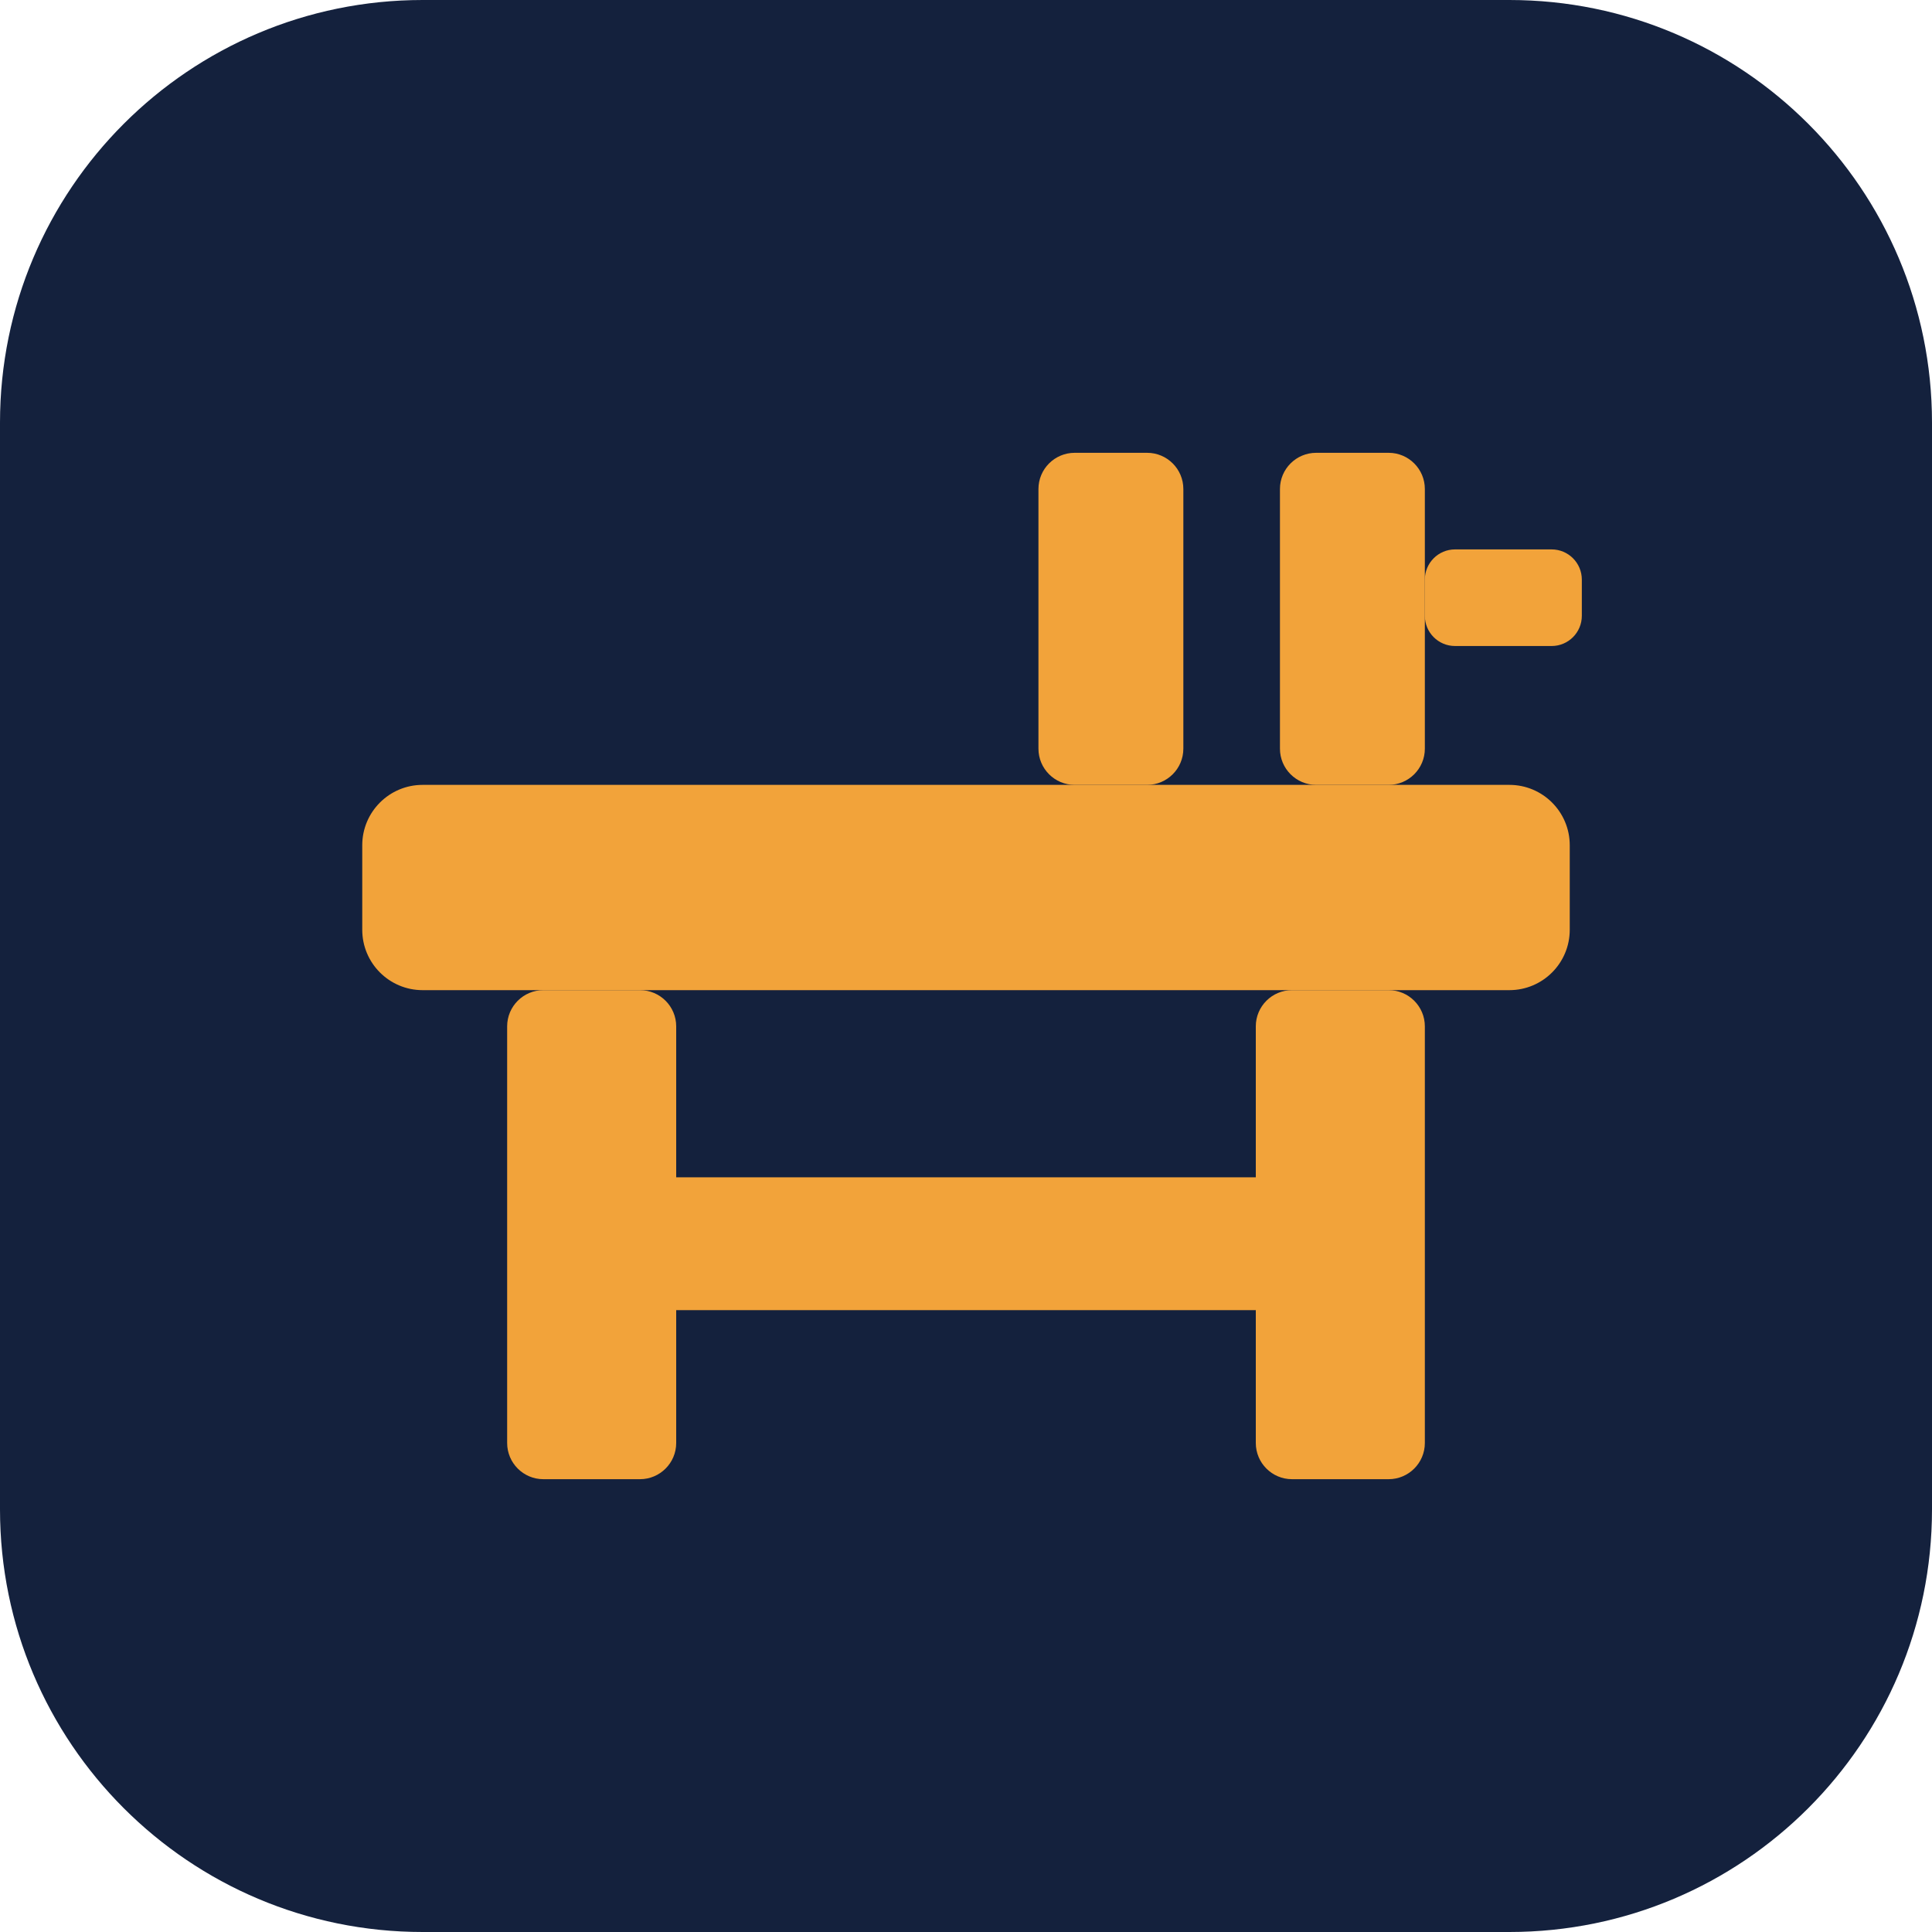
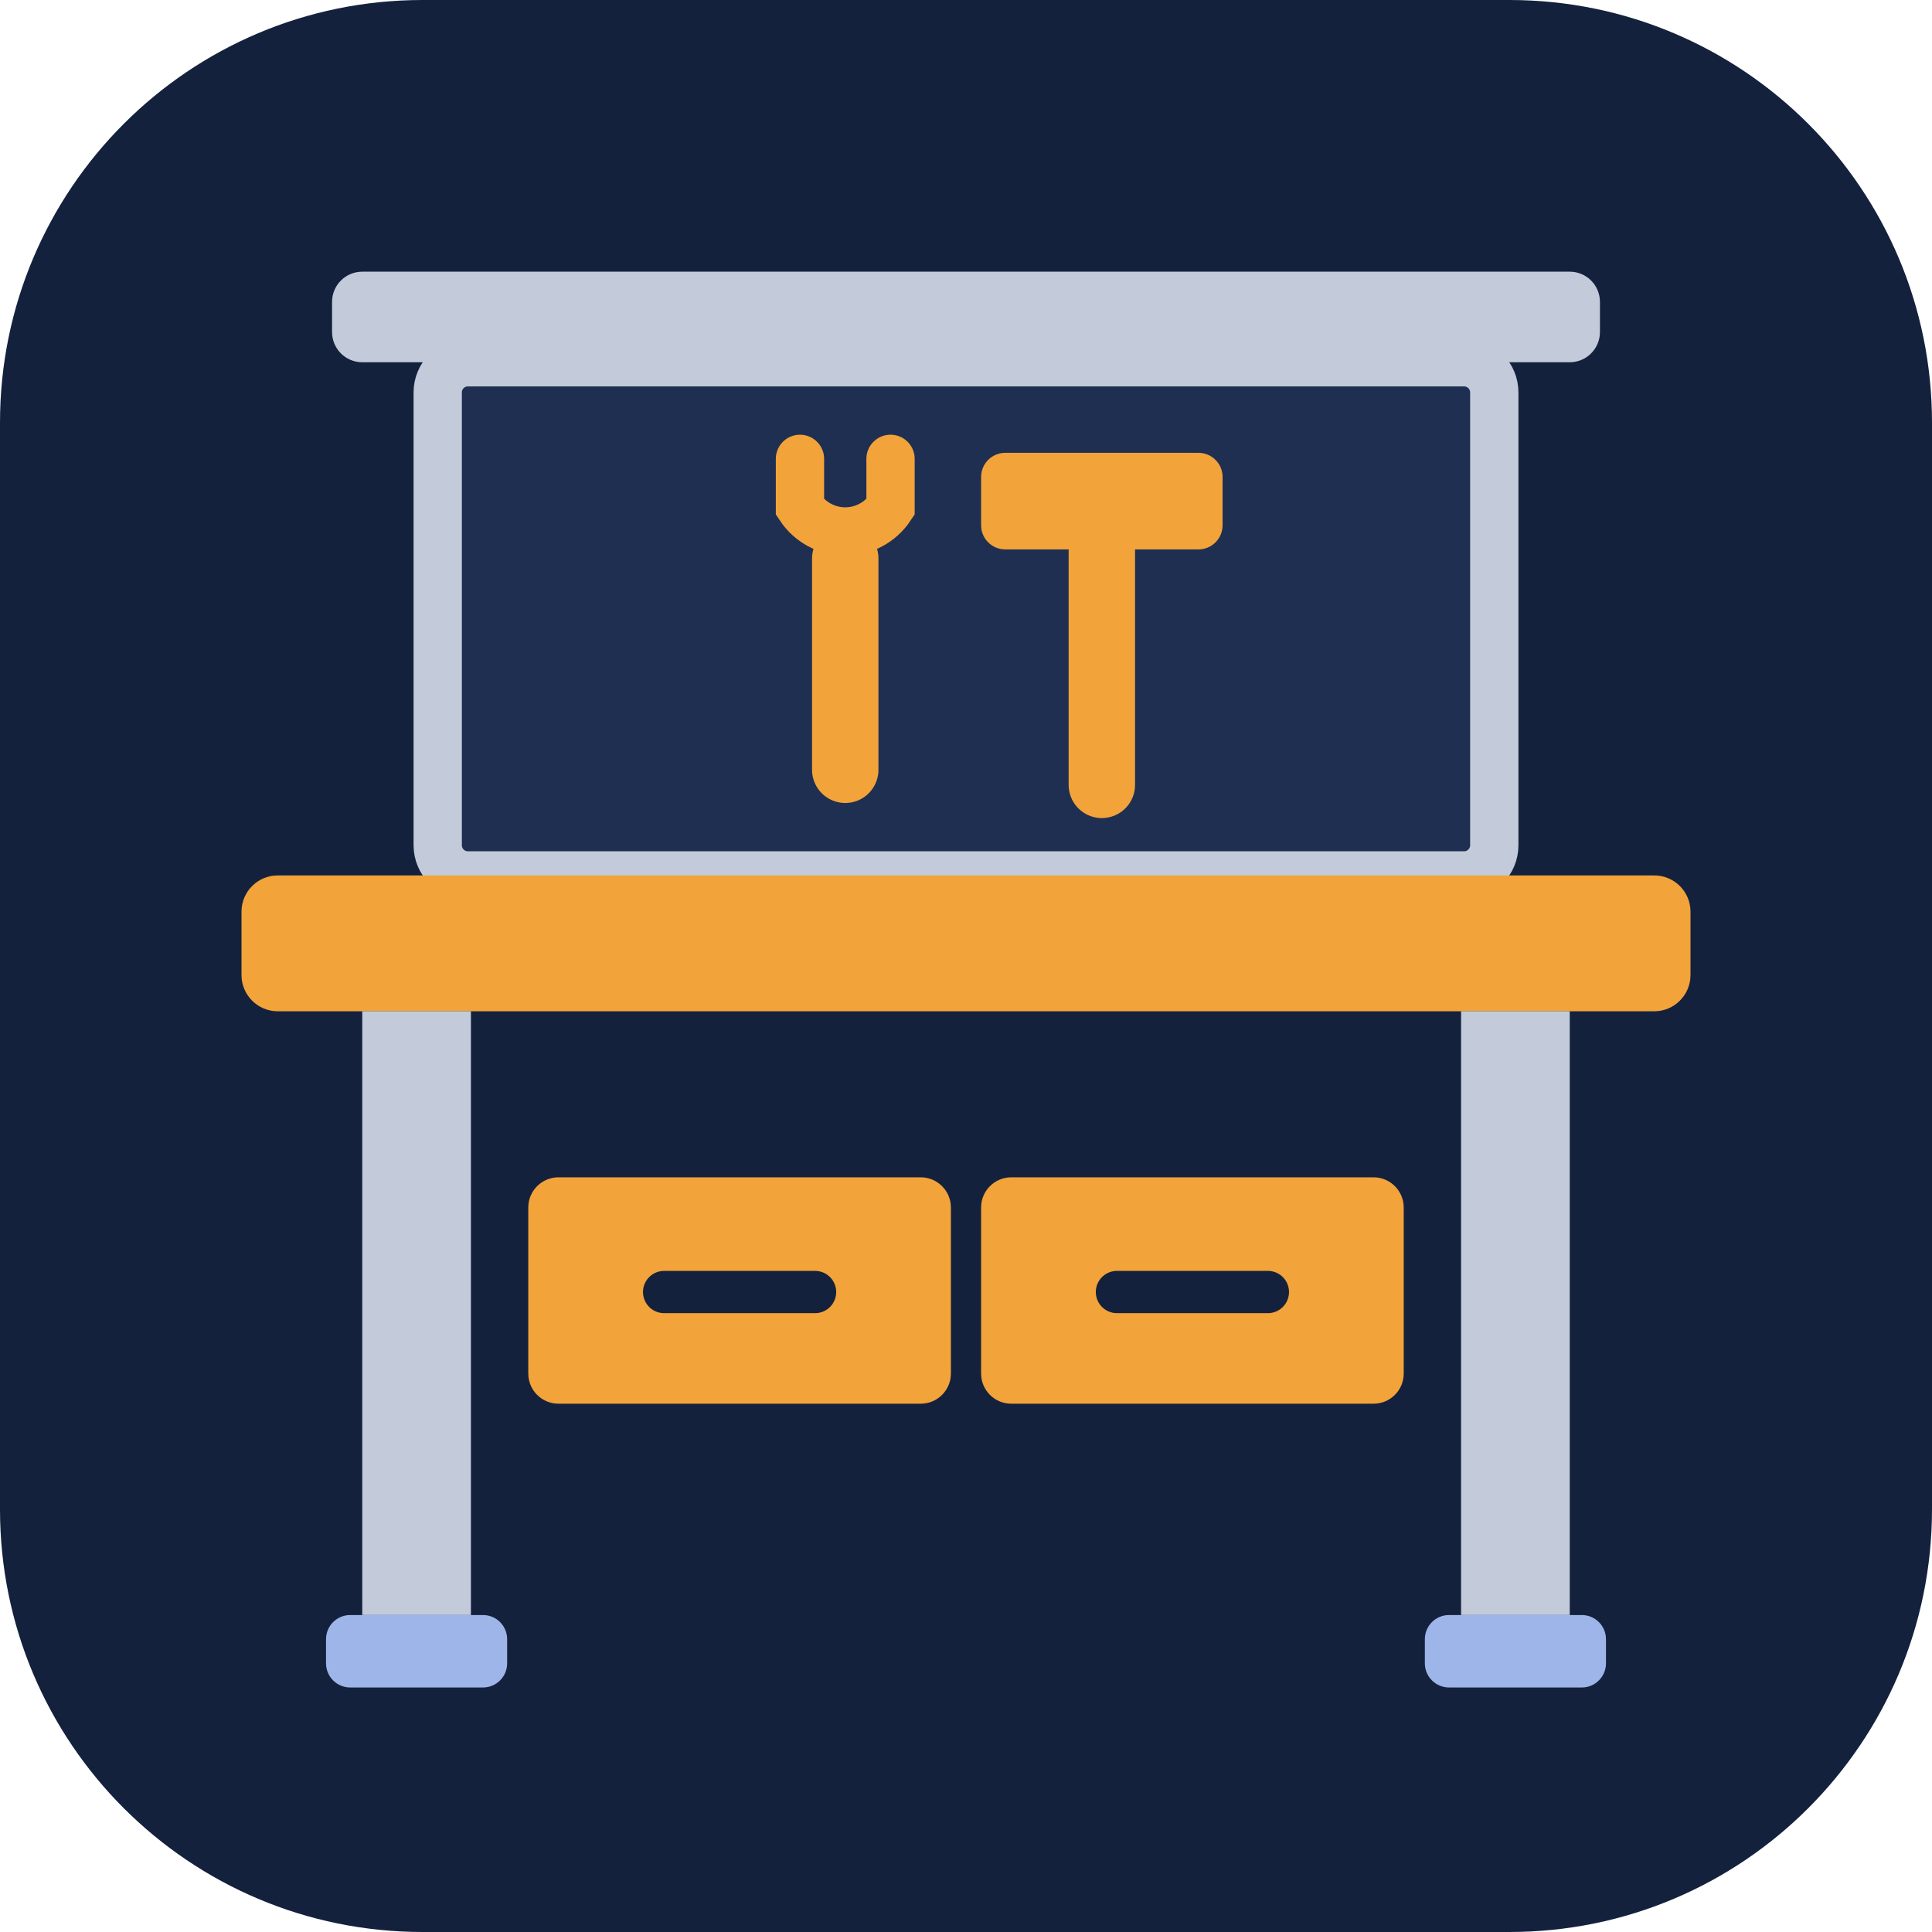
- <svg xmlns="http://www.w3.org/2000/svg" viewBox="0 0 32 32">
-   <rect width="32" height="32" rx="7" fill="#14213d" />
-   <g fill="#f2a33a" transform="translate(4 3.5)">
-     <rect x="2" y="9.5" width="20" height="3.4" rx="1" />
-     <rect x="4.4" y="12.9" width="2.8" height="8.1" rx="0.6" />
-     <rect x="16.8" y="12.9" width="2.8" height="8.1" rx="0.6" />
-     <rect x="7.2" y="16" width="9.6" height="2.2" />
-     <rect x="13.2" y="4" width="2.4" height="5.5" rx="0.6" />
-     <rect x="17.2" y="4" width="2.4" height="5.5" rx="0.6" />
-     <rect x="19.6" y="5.6" width="2.6" height="1.6" rx="0.5" />
-   </g>
+ <svg xmlns="http://www.w3.org/2000/svg" viewBox="0 0 64 64">
+   <rect width="64" height="64" rx="14" fill="#14213d" />
+   <rect x="11" y="9" width="42" height="3" rx="1" fill="#c3cbda" />
+   <rect x="14.5" y="12" width="35" height="17" rx="1" fill="#1e2f52" stroke="#c3cbda" stroke-width="1.6" />
+   <path d="M26.5 15.2v1.6a1.8 1.8 0 0 0 3 0v-1.6" fill="none" stroke="#f2a33a" stroke-width="1.6" stroke-linecap="round" />
+   <line x1="28" y1="18.5" x2="28" y2="25.5" stroke="#f2a33a" stroke-width="2.2" stroke-linecap="round" />
+   <rect x="32.5" y="15" width="8" height="3.2" rx="0.8" fill="#f2a33a" />
+   <line x1="36.5" y1="18" x2="36.5" y2="26" stroke="#f2a33a" stroke-width="2.2" stroke-linecap="round" />
+   <rect x="8" y="29" width="48" height="4.5" rx="1.2" fill="#f2a33a" />
+   <rect x="12" y="33.5" width="3.6" height="20" fill="#c3cbda" />
+   <rect x="48.4" y="33.5" width="3.6" height="20" fill="#c3cbda" />
+   <rect x="17.5" y="39" width="14" height="7.5" rx="1" fill="#f2a33a" />
+   <rect x="32.5" y="39" width="14" height="7.5" rx="1" fill="#f2a33a" />
+   <line x1="22" y1="42.8" x2="27" y2="42.8" stroke="#14213d" stroke-width="1.4" stroke-linecap="round" />
+   <line x1="37" y1="42.8" x2="42" y2="42.8" stroke="#14213d" stroke-width="1.4" stroke-linecap="round" />
+   <rect x="10.8" y="53.5" width="6" height="2.4" rx="0.8" fill="#9db5e8" />
+   <rect x="47.2" y="53.5" width="6" height="2.4" rx="0.8" fill="#9db5e8" />
</svg>
